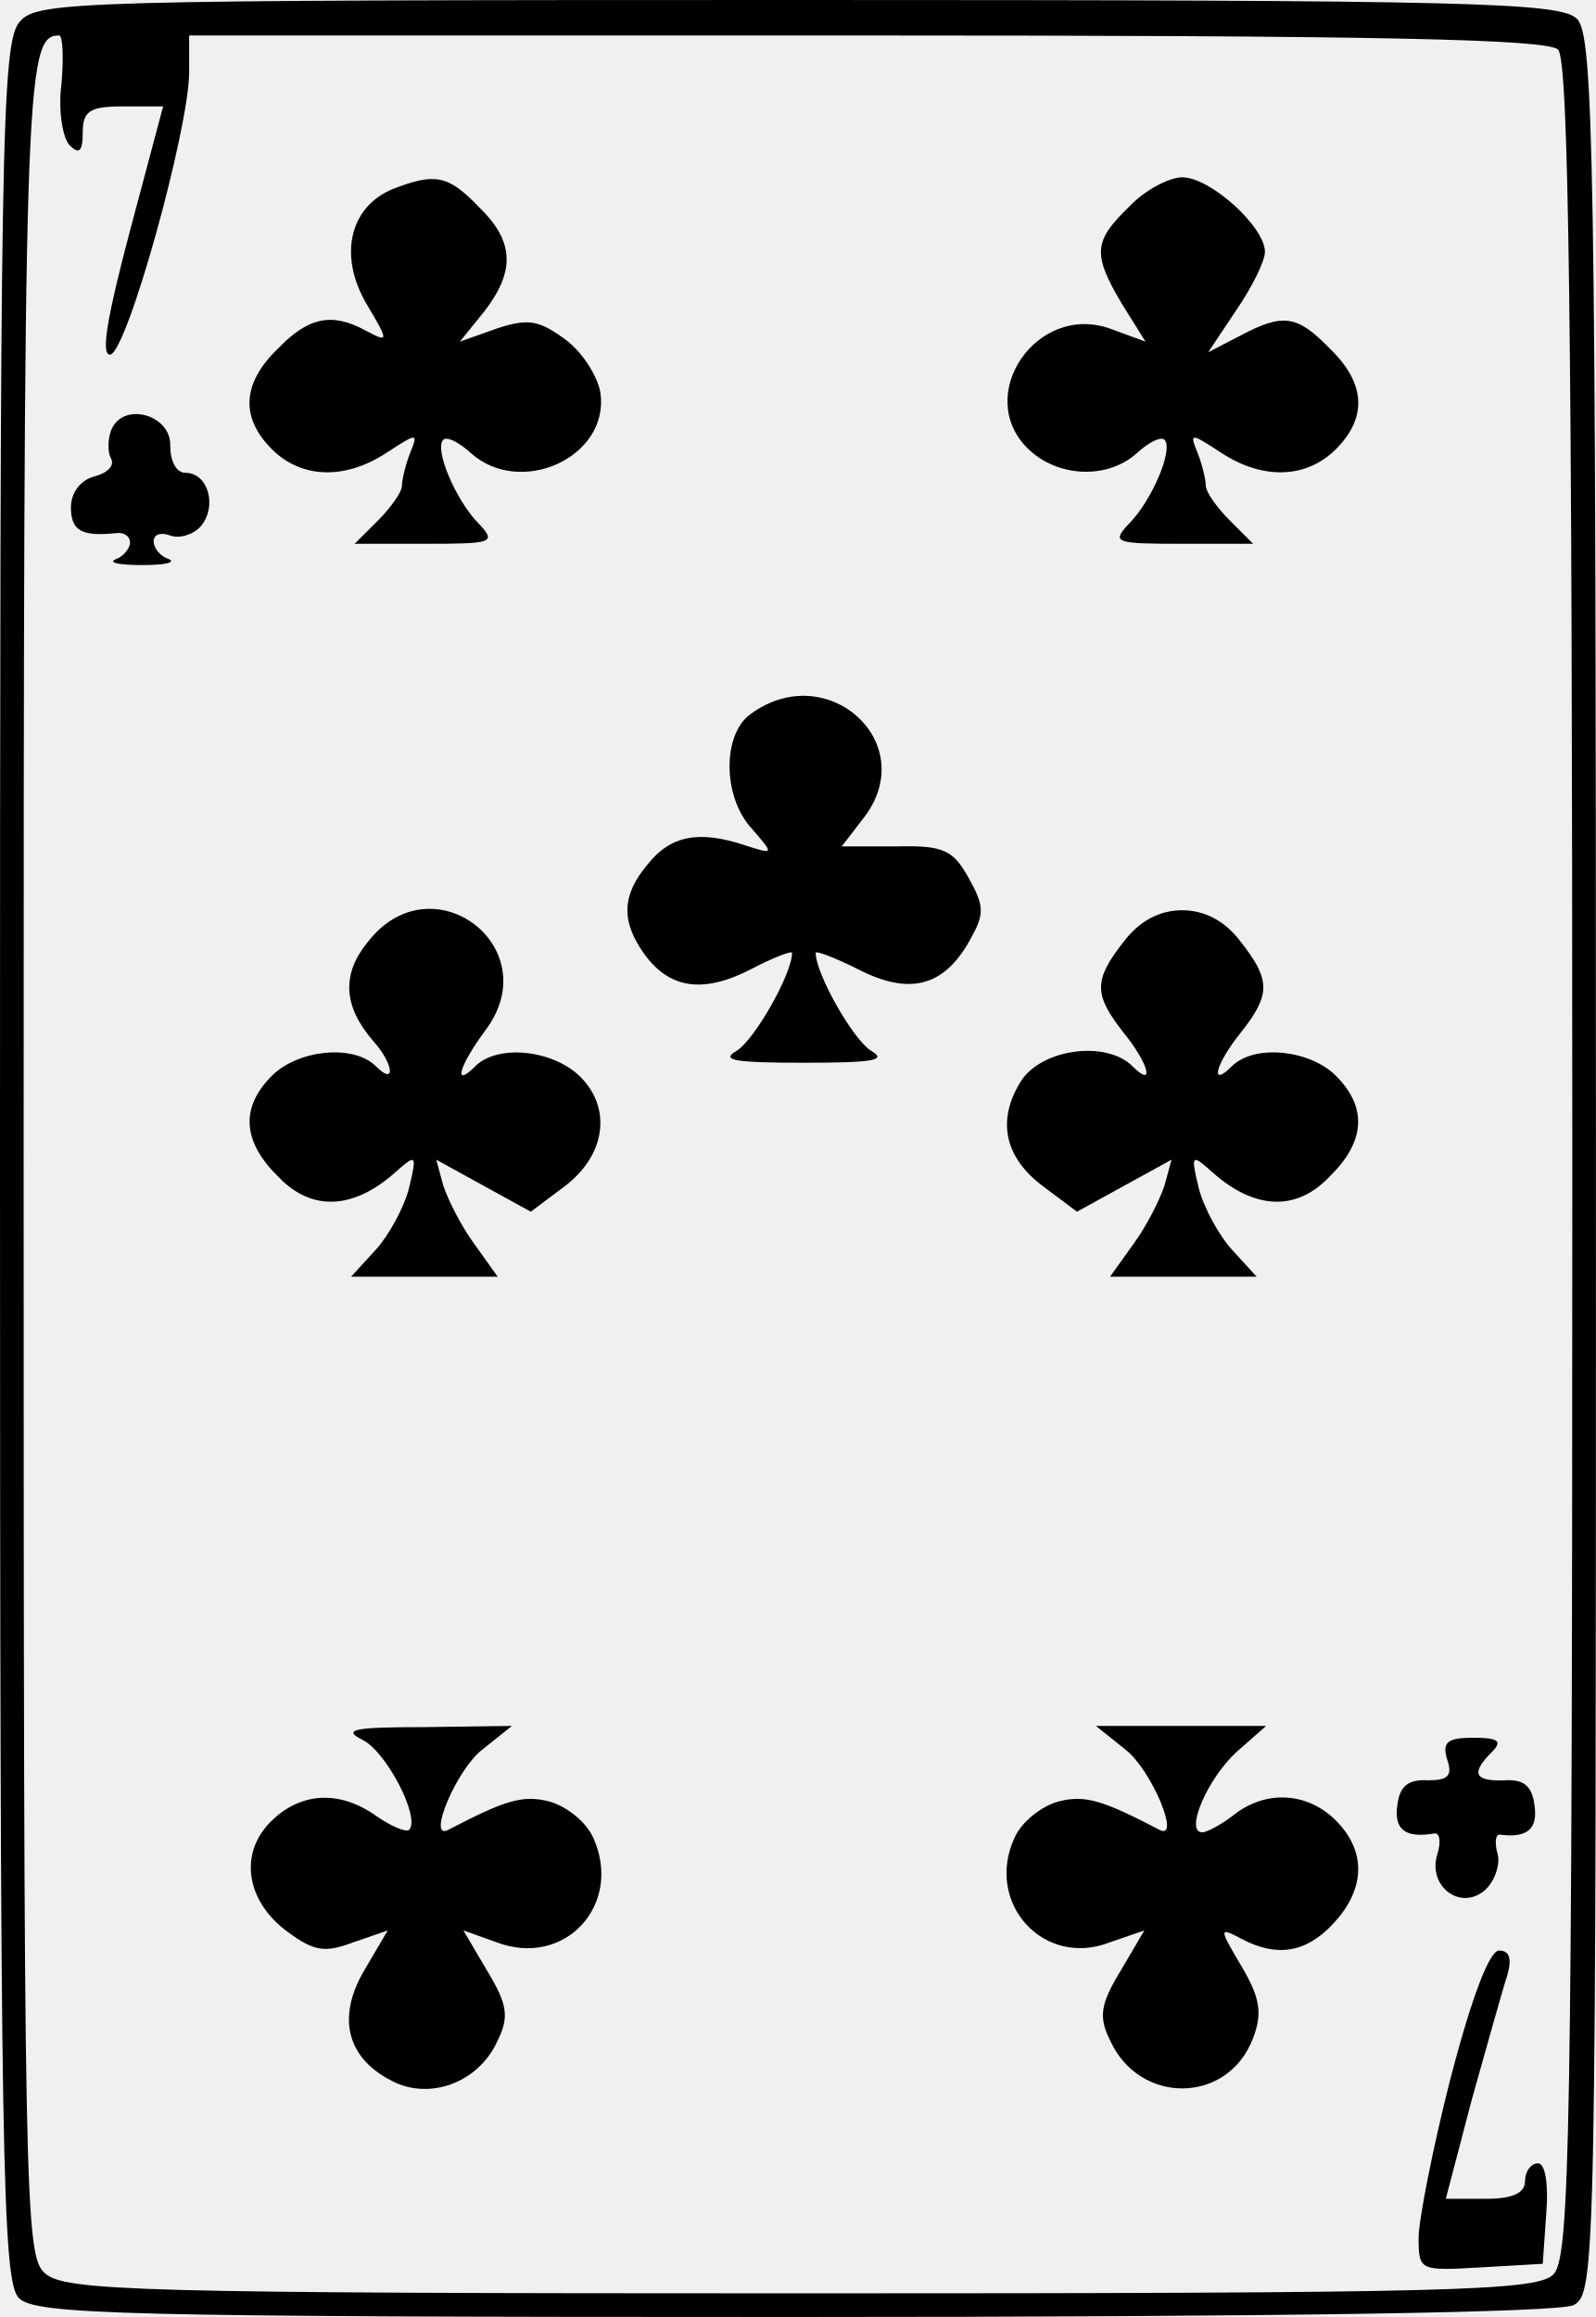
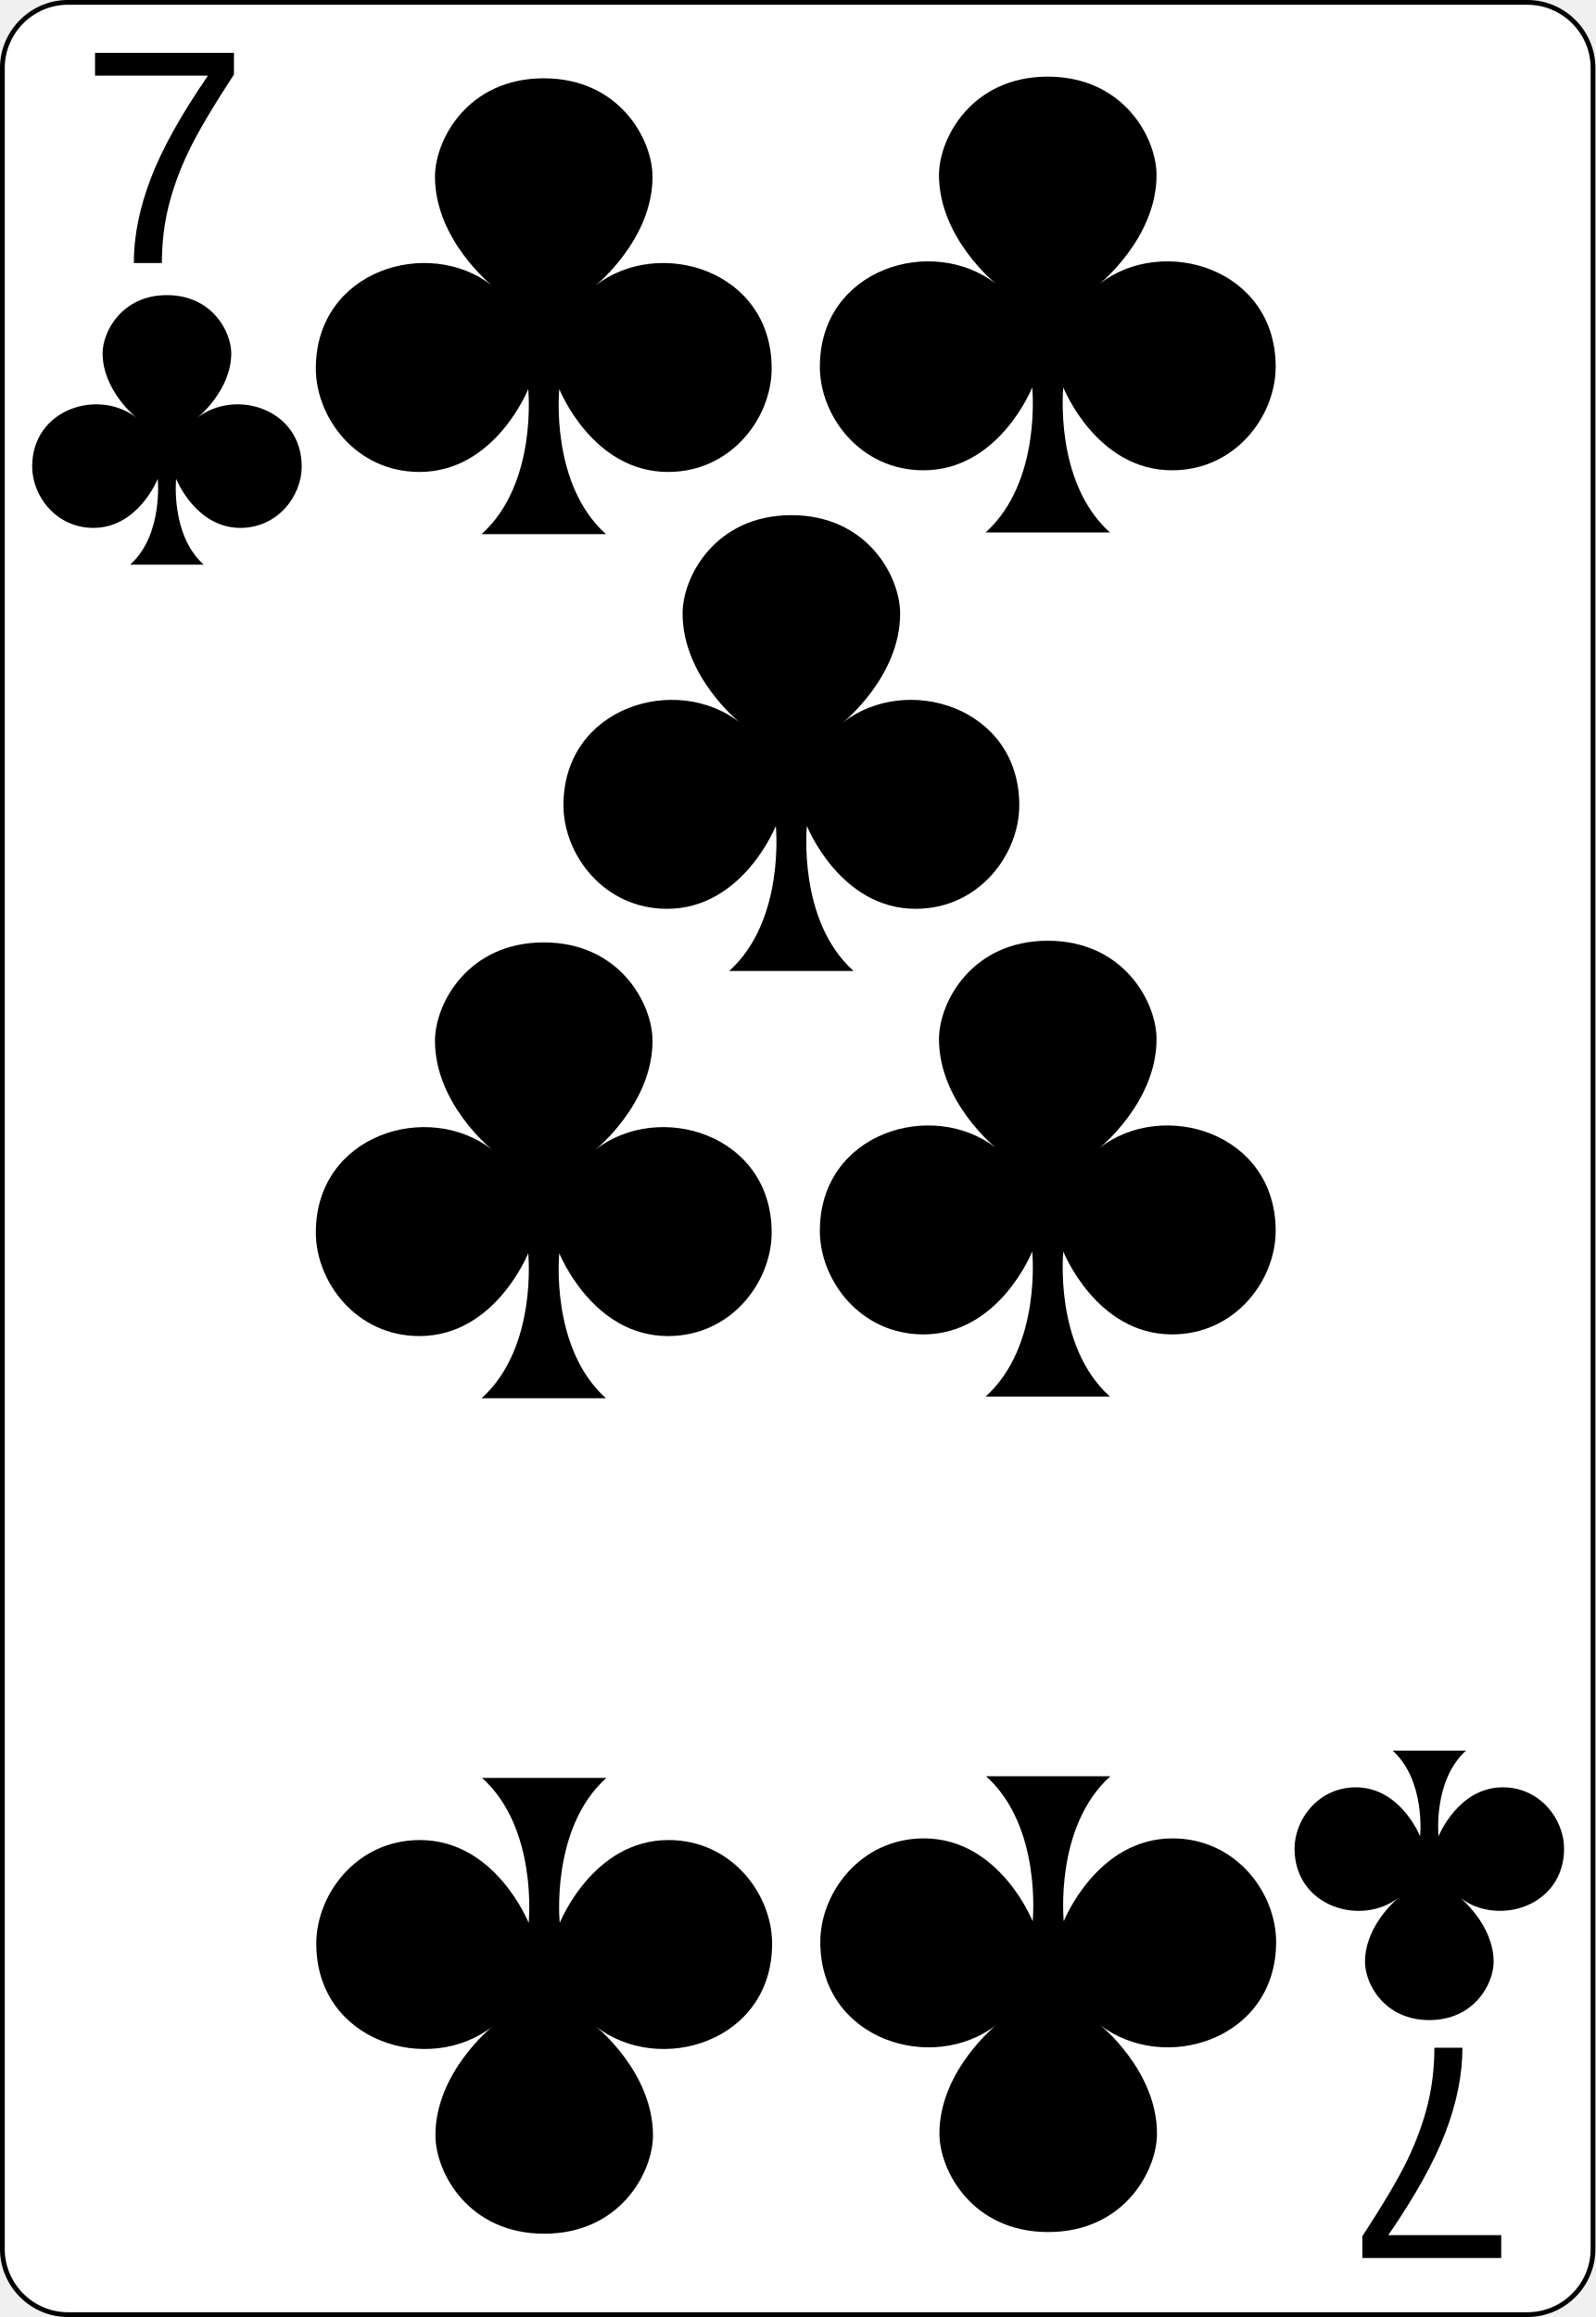
- <svg xmlns="http://www.w3.org/2000/svg" version="1.0" width="135pt" height="196pt" viewBox="0 0 135 196" preserveAspectRatio="xMidYMid meet">
-   <g transform="translate(0,196) scale(0.1,-0.1)" fill="#000000" stroke="none">
-     <path d="M17 1942 c-16 -17 -17 -98 -17 -965 0 -846 2 -947 16 -961 14 -14 87 -16 655 -16 422 0 647 4 660 10 19 10 19 32 19 965 0 854 -2 955 -16 969 -14 14 -87 16 -658 16 -610 0 -644 -1 -659 -18z m35 -53 c-3 -22 1 -46 7 -52 8 -8 11 -5 11 11 0 18 6 22 34 22 l34 0 -28 -105 c-19 -72 -25 -105 -17 -105 14 0 67 191 67 239 l0 31 573 0 c432 0 576 -3 585 -12 9 -9 12 -231 12 -939 0 -830 -2 -929 -16 -943 -14 -14 -85 -16 -636 -16 -564 0 -623 2 -640 17 -17 15 -18 58 -18 943 0 914 1 950 30 950 3 0 4 -18 2 -41z" />
-     <path d="M332 1800 c-36 -15 -46 -56 -22 -97 19 -32 19 -33 0 -23 -29 16 -49 12 -75 -15 -30 -29 -32 -58 -5 -85 25 -25 62 -26 97 -3 26 17 27 17 20 0 -4 -10 -7 -23 -7 -28 0 -5 -9 -18 -20 -29 l-20 -20 61 0 c56 0 59 1 44 17 -19 19 -38 63 -30 71 3 3 13 -2 23 -11 42 -38 117 -4 110 50 -2 14 -15 35 -30 46 -22 16 -31 18 -58 9 l-31 -11 21 26 c26 34 25 59 -5 88 -26 27 -37 29 -73 15z" />
-     <path d="M955 1785 c-30 -29 -31 -40 -6 -82 l20 -32 -30 11 c-62 22 -115 -56 -70 -101 25 -25 68 -27 93 -4 10 9 20 14 23 11 8 -8 -11 -52 -30 -71 -15 -16 -12 -17 44 -17 l61 0 -20 20 c-11 11 -20 24 -20 29 0 5 -3 18 -7 28 -7 17 -6 17 20 0 35 -23 72 -22 97 3 27 27 25 56 -5 85 -28 29 -40 30 -76 11 l-27 -14 24 36 c13 19 24 41 24 49 0 21 -46 63 -70 63 -11 0 -32 -11 -45 -25z" />
-     <path d="M94 1596 c-3 -8 -3 -19 0 -24 3 -6 -3 -12 -14 -15 -12 -3 -20 -14 -20 -26 0 -20 9 -25 38 -22 6 1 12 -2 12 -8 0 -5 -6 -12 -12 -14 -7 -3 3 -5 22 -5 19 0 29 2 23 5 -7 2 -13 9 -13 15 0 6 6 8 14 5 8 -3 20 1 26 8 14 17 6 45 -13 45 -8 0 -13 10 -13 23 1 26 -40 38 -50 13z" />
-     <path d="M635 1356 c-24 -17 -24 -70 1 -97 19 -22 19 -22 -6 -14 -39 13 -63 8 -82 -16 -22 -26 -23 -48 -3 -76 21 -29 49 -34 90 -13 19 10 35 16 35 14 0 -18 -32 -74 -47 -83 -14 -8 -1 -10 57 -10 58 0 71 2 57 10 -15 9 -47 65 -47 83 0 2 16 -4 36 -14 43 -22 72 -15 94 24 13 23 13 29 -1 54 -13 23 -21 27 -61 26 l-46 0 20 26 c46 63 -33 133 -97 86z" />
-     <path d="M311 1163 c-22 -27 -21 -54 5 -84 17 -19 19 -38 2 -21 -19 19 -66 14 -88 -8 -27 -27 -25 -56 6 -86 28 -29 63 -27 98 4 18 16 19 16 12 -13 -4 -16 -17 -40 -28 -52 l-21 -23 62 0 62 0 -20 28 c-11 15 -22 37 -26 49 l-6 22 40 -22 40 -22 28 21 c35 26 41 66 14 93 -23 23 -70 28 -89 9 -19 -19 -14 0 9 31 52 70 -46 144 -100 74z" />
-     <path d="M951 1164 c-26 -33 -26 -45 -1 -77 22 -27 27 -48 8 -29 -22 22 -76 15 -94 -12 -21 -33 -15 -65 19 -90 l28 -21 40 22 40 22 -6 -22 c-4 -12 -15 -34 -26 -49 l-20 -28 62 0 62 0 -21 23 c-11 12 -24 36 -28 52 -7 29 -6 29 12 13 35 -31 70 -33 98 -4 31 30 33 59 6 86 -22 22 -69 27 -88 8 -19 -19 -14 2 8 29 25 32 25 44 -1 77 -13 17 -30 26 -49 26 -19 0 -36 -9 -49 -26z" />
-     <path d="M307 488 c20 -10 49 -66 39 -76 -3 -2 -15 3 -28 12 -31 22 -64 20 -89 -5 -27 -27 -21 -67 14 -93 23 -17 32 -18 56 -9 l29 10 -20 -34 c-24 -41 -14 -76 27 -95 32 -14 71 2 86 36 10 20 8 31 -9 59 l-20 34 28 -10 c58 -22 107 32 82 88 -6 14 -23 27 -37 31 -23 6 -38 1 -86 -24 -18 -9 7 51 29 68 l25 20 -74 -1 c-60 0 -70 -2 -52 -11z" />
-     <path d="M952 480 c22 -17 47 -77 29 -68 -48 25 -63 30 -86 24 -14 -4 -31 -17 -37 -31 -25 -55 25 -110 81 -88 l29 10 -20 -34 c-17 -28 -19 -39 -9 -59 25 -55 100 -54 121 2 8 21 6 34 -10 61 -19 32 -19 33 0 23 30 -16 55 -12 78 13 27 29 28 61 2 87 -24 24 -59 26 -86 5 -10 -8 -23 -15 -27 -15 -15 0 4 45 29 68 l25 22 -72 0 -72 0 25 -20z" />
-     <path d="M1224 472 c5 -14 1 -18 -16 -18 -17 1 -24 -5 -26 -21 -3 -21 7 -28 31 -24 5 1 6 -7 3 -17 -9 -27 19 -49 40 -31 8 7 13 21 11 30 -3 10 -2 18 2 17 23 -3 32 5 29 25 -2 16 -9 22 -25 21 -26 -1 -29 6 -11 24 9 9 6 12 -16 12 -22 0 -26 -4 -22 -18z" />
-     <path d="M1227 202 c-15 -59 -27 -120 -27 -135 0 -28 1 -28 53 -25 l52 3 3 43 c2 25 -1 42 -7 42 -6 0 -11 -7 -11 -15 0 -10 -10 -15 -33 -15 l-34 0 22 84 c13 46 26 93 30 105 4 14 2 21 -7 21 -8 0 -23 -39 -41 -108z" />
+ <svg xmlns="http://www.w3.org/2000/svg" xmlns:xlink="http://www.w3.org/1999/xlink" width="167.087pt" height="242.667pt" viewBox="0 0 167.087 242.667" xml:space="preserve" id="svg2" version="1.1">
+   <defs id="defs41">
+     <radialGradient xlink:href="#linearGradient2984" id="radialGradient3760" cx="48.231" cy="18.138" fx="48.231" fy="18.138" r="9.5" gradientUnits="userSpaceOnUse" gradientTransform="matrix(-1.560526,0.01828294,-0.02684055,-2.290953,123.9838,58.80911)" />
+     <linearGradient id="linearGradient2984">
+       <stop style="stop-color:#000000;stop-opacity:1;" offset="0" id="stop2986" />
+       <stop style="stop-color:#000000;stop-opacity:0.656;" offset="1" id="stop2988" />
+     </linearGradient>
+     <radialGradient xlink:href="#linearGradient3784" id="radialGradient3792" cx="171.487" cy="511.223" fx="171.487" fy="511.223" r="81.903" gradientTransform="matrix(1.152989,-0.6739155,0.3948202,0.6754904,-233.6326,270.4008)" gradientUnits="userSpaceOnUse" />
+     <linearGradient id="linearGradient3784">
+       <stop style="stop-color:#ffffff;stop-opacity:0.534;" offset="0" id="stop3786" />
+       <stop style="stop-color:#000000;stop-opacity:0;" offset="1" id="stop3788" />
+     </linearGradient>
+     <radialGradient r="81.903" fy="511.223" fx="171.487" cy="511.223" cx="171.487" gradientTransform="matrix(1.152989,-0.6739155,0.3948202,0.6754904,-233.6326,270.4008)" gradientUnits="userSpaceOnUse" id="radialGradient3855" xlink:href="#linearGradient3784-4" />
+     <linearGradient id="linearGradient3784-4">
+       <stop style="stop-color:#ffffff;stop-opacity:0.519;" offset="0" id="stop3786-8" />
+       <stop style="stop-color:#000000;stop-opacity:0;" offset="1" id="stop3788-6" />
+     </linearGradient>
+     <radialGradient r="81.903" fy="461.841" fx="181.694" cy="461.841" cx="181.694" gradientTransform="matrix(1.152989,-0.6739155,0.3948202,0.6754904,-233.6326,270.4008)" gradientUnits="userSpaceOnUse" id="radialGradient3916" xlink:href="#linearGradient3784-3" />
+     <linearGradient id="linearGradient3784-3">
+       <stop style="stop-color:#ffffff;stop-opacity:0.702;" offset="0" id="stop3786-86" />
+       <stop style="stop-color:#000000;stop-opacity:0;" offset="1" id="stop3788-2" />
+     </linearGradient>
+   </defs>
+   <g id="Layer_x0020_1" style="fill-rule:nonzero;clip-rule:nonzero;stroke:#000000;stroke-miterlimit:4;">
+     <path style="fill:#FFFFFF;stroke-width:0.5;" d="M166.837,235.548c0,3.777-3.087,6.869-6.871,6.869H7.111c-3.775,0-6.861-3.092-6.861-6.869V7.12C0.25,3.343,3.336,0.25,7.111,0.25h152.855    c3.784,0,6.871,3.093,6.871,6.87v228.428z" id="path5" />
+     <g style="stroke:none;" id="g7">
+       <g id="g9">
+ 				
+ 			</g>
+     </g>
+     <g id="g15">
+ 			
+ 		</g>
+     <g id="g19">
+ 			
+ 		</g>
+     <g style="stroke:none;" id="g23">
+       <g id="g25">
+ 				
+ 			</g>
+     </g>
+     <g style="stroke:none;" id="g31">
+       <g id="g33">
+ 				
+ 			</g>
+     </g>
+   </g>
+   <text xml:space="preserve" style="font-size:32px;font-style:normal;font-weight:normal;line-height:125%;letter-spacing:0px;word-spacing:0px;fill:#000000;fill-opacity:1;stroke:none;font-family:Bitstream Vera Sans" x="8.311" y="27.548" id="text3788">
+     <tspan id="tspan3790" x="8.311" y="27.548" style="font-style:normal;font-variant:normal;font-weight:normal;font-stretch:normal;font-family:Arial;-inkscape-font-specification:Arial">7</tspan>
+   </text>
+   <g transform="matrix(1.485651,0,0,1.485651,-54.02466,10.01807)" id="layer1-1-4">
+     <path id="cl-9" d="m 50.291,22.698 c 0,0 2.375,-1.9 2.375,-4.534 0,-1.542 -1.369,-4.102 -4.534,-4.102 -3.165,0 -4.534,2.561 -4.534,4.102 0,2.634 2.375,4.534 2.375,4.534 -2.638,-2.055 -7.341,-0.652 -7.341,3.455 0,2.056 1.68,4.318 4.318,4.318 3.165,0 4.534,-3.455 4.534,-3.455 0,0 0.402,3.938 -1.943,6.046 h 5.182 c -2.345,-2.107 -1.943,-6.046 -1.943,-6.046 0,0 1.369,3.455 4.534,3.455 2.639,0 4.318,-2.263 4.318,-4.318 0,-4.107 -4.703,-5.51 -7.341,-3.455 z" style="fill:#000000" />
+   </g>
+   <text xml:space="preserve" style="font-size:32px;font-style:normal;font-weight:normal;line-height:125%;letter-spacing:0px;word-spacing:0px;fill:#000000;fill-opacity:1;stroke:none;font-family:Bitstream Vera Sans" x="-158.864" y="-214.467" id="text3788-8" transform="scale(-1,-1)">
+     <tspan id="tspan3790-7" x="-158.864" y="-214.467" style="font-style:normal;font-variant:normal;font-weight:normal;font-stretch:normal;font-family:Arial;-inkscape-font-specification:Arial">7</tspan>
+   </text>
+   <g transform="matrix(-1.485651,0,0,-1.485651,221.1992,232.4618)" id="layer1-1-4-1">
+     <path id="cl-9-7" d="m 50.291,22.698 c 0,0 2.375,-1.9 2.375,-4.534 0,-1.542 -1.369,-4.102 -4.534,-4.102 -3.165,0 -4.534,2.561 -4.534,4.102 0,2.634 2.375,4.534 2.375,4.534 -2.638,-2.055 -7.341,-0.652 -7.341,3.455 0,2.056 1.68,4.318 4.318,4.318 3.165,0 4.534,-3.455 4.534,-3.455 0,0 0.402,3.938 -1.943,6.046 h 5.182 c -2.345,-2.107 -1.943,-6.046 -1.943,-6.046 0,0 1.369,3.455 4.534,3.455 2.639,0 4.318,-2.263 4.318,-4.318 0,-4.107 -4.703,-5.51 -7.341,-3.455 z" style="fill:#000000" />
+   </g>
+   <g transform="matrix(2.512578,0,0,2.512578,-63.98839,-27.13112)" id="layer1-1-4-8">
+     <path id="cl-9-8" d="m 50.291,22.698 c 0,0 2.375,-1.9 2.375,-4.534 0,-1.542 -1.369,-4.102 -4.534,-4.102 -3.165,0 -4.534,2.561 -4.534,4.102 0,2.634 2.375,4.534 2.375,4.534 -2.638,-2.055 -7.341,-0.652 -7.341,3.455 0,2.056 1.68,4.318 4.318,4.318 3.165,0 4.534,-3.455 4.534,-3.455 0,0 0.402,3.938 -1.943,6.046 h 5.182 c -2.345,-2.107 -1.943,-6.046 -1.943,-6.046 0,0 1.369,3.455 4.534,3.455 2.639,0 4.318,-2.263 4.318,-4.318 0,-4.107 -4.703,-5.51 -7.341,-3.455 z" style="fill:#000000" />
+   </g>
+   <g transform="matrix(-2.512578,0,0,-2.512578,177.9295,269.2751)" id="layer1-1-4-8-0">
+     <path id="cl-9-8-6" d="m 50.291,22.698 c 0,0 2.375,-1.9 2.375,-4.534 0,-1.542 -1.369,-4.102 -4.534,-4.102 -3.165,0 -4.534,2.561 -4.534,4.102 0,2.634 2.375,4.534 2.375,4.534 -2.638,-2.055 -7.341,-0.652 -7.341,3.455 0,2.056 1.68,4.318 4.318,4.318 3.165,0 4.534,-3.455 4.534,-3.455 0,0 0.402,3.938 -1.943,6.046 h 5.182 c -2.345,-2.107 -1.943,-6.046 -1.943,-6.046 0,0 1.369,3.455 4.534,3.455 2.639,0 4.318,-2.263 4.318,-4.318 0,-4.107 -4.703,-5.51 -7.341,-3.455 z" style="fill:#000000" />
+   </g>
+   <g transform="matrix(2.512578,0,0,2.512578,-63.98839,63.36968)" id="layer1-1-4-8-2">
+     <path id="cl-9-8-0" d="m 50.291,22.698 c 0,0 2.375,-1.9 2.375,-4.534 0,-1.542 -1.369,-4.102 -4.534,-4.102 -3.165,0 -4.534,2.561 -4.534,4.102 0,2.634 2.375,4.534 2.375,4.534 -2.638,-2.055 -7.341,-0.652 -7.341,3.455 0,2.056 1.68,4.318 4.318,4.318 3.165,0 4.534,-3.455 4.534,-3.455 0,0 0.402,3.938 -1.943,6.046 h 5.182 c -2.345,-2.107 -1.943,-6.046 -1.943,-6.046 0,0 1.369,3.455 4.534,3.455 2.639,0 4.318,-2.263 4.318,-4.318 0,-4.107 -4.703,-5.51 -7.341,-3.455 z" style="fill:#000000" />
+   </g>
+   <g transform="matrix(2.512578,0,0,2.512578,-11.20333,-27.30484)" id="layer1-1-4-8-8">
+     <path id="cl-9-8-9" d="m 50.291,22.698 c 0,0 2.375,-1.9 2.375,-4.534 0,-1.542 -1.369,-4.102 -4.534,-4.102 -3.165,0 -4.534,2.561 -4.534,4.102 0,2.634 2.375,4.534 2.375,4.534 -2.638,-2.055 -7.341,-0.652 -7.341,3.455 0,2.056 1.68,4.318 4.318,4.318 3.165,0 4.534,-3.455 4.534,-3.455 0,0 0.402,3.938 -1.943,6.046 h 5.182 c -2.345,-2.107 -1.943,-6.046 -1.943,-6.046 0,0 1.369,3.455 4.534,3.455 2.639,0 4.318,-2.263 4.318,-4.318 0,-4.107 -4.703,-5.51 -7.341,-3.455 z" style="fill:#000000" />
+   </g>
+   <g transform="matrix(-2.512578,0,0,-2.512578,230.7146,269.1014)" id="layer1-1-4-8-0-2">
+     <path id="cl-9-8-6-6" d="m 50.291,22.698 c 0,0 2.375,-1.9 2.375,-4.534 0,-1.542 -1.369,-4.102 -4.534,-4.102 -3.165,0 -4.534,2.561 -4.534,4.102 0,2.634 2.375,4.534 2.375,4.534 -2.638,-2.055 -7.341,-0.652 -7.341,3.455 0,2.056 1.68,4.318 4.318,4.318 3.165,0 4.534,-3.455 4.534,-3.455 0,0 0.402,3.938 -1.943,6.046 h 5.182 c -2.345,-2.107 -1.943,-6.046 -1.943,-6.046 0,0 1.369,3.455 4.534,3.455 2.639,0 4.318,-2.263 4.318,-4.318 0,-4.107 -4.703,-5.51 -7.341,-3.455 z" style="fill:#000000" />
+   </g>
+   <g transform="matrix(2.512578,0,0,2.512578,-11.20333,63.19596)" id="layer1-1-4-8-2-6">
+     <path id="cl-9-8-0-4" d="m 50.291,22.698 c 0,0 2.375,-1.9 2.375,-4.534 0,-1.542 -1.369,-4.102 -4.534,-4.102 -3.165,0 -4.534,2.561 -4.534,4.102 0,2.634 2.375,4.534 2.375,4.534 -2.638,-2.055 -7.341,-0.652 -7.341,3.455 0,2.056 1.68,4.318 4.318,4.318 3.165,0 4.534,-3.455 4.534,-3.455 0,0 0.402,3.938 -1.943,6.046 h 5.182 c -2.345,-2.107 -1.943,-6.046 -1.943,-6.046 0,0 1.369,3.455 4.534,3.455 2.639,0 4.318,-2.263 4.318,-4.318 0,-4.107 -4.703,-5.51 -7.341,-3.455 z" style="fill:#000000" />
+   </g>
+   <g transform="matrix(2.512578,0,0,2.512578,-38.0557,18.62236)" id="layer1-1-4-8-6">
+     <path id="cl-9-8-8" d="m 50.291,22.698 c 0,0 2.375,-1.9 2.375,-4.534 0,-1.542 -1.369,-4.102 -4.534,-4.102 -3.165,0 -4.534,2.561 -4.534,4.102 0,2.634 2.375,4.534 2.375,4.534 -2.638,-2.055 -7.341,-0.652 -7.341,3.455 0,2.056 1.68,4.318 4.318,4.318 3.165,0 4.534,-3.455 4.534,-3.455 0,0 0.402,3.938 -1.943,6.046 h 5.182 c -2.345,-2.107 -1.943,-6.046 -1.943,-6.046 0,0 1.369,3.455 4.534,3.455 2.639,0 4.318,-2.263 4.318,-4.318 0,-4.107 -4.703,-5.51 -7.341,-3.455 z" style="fill:#000000" />
  </g>
</svg>
